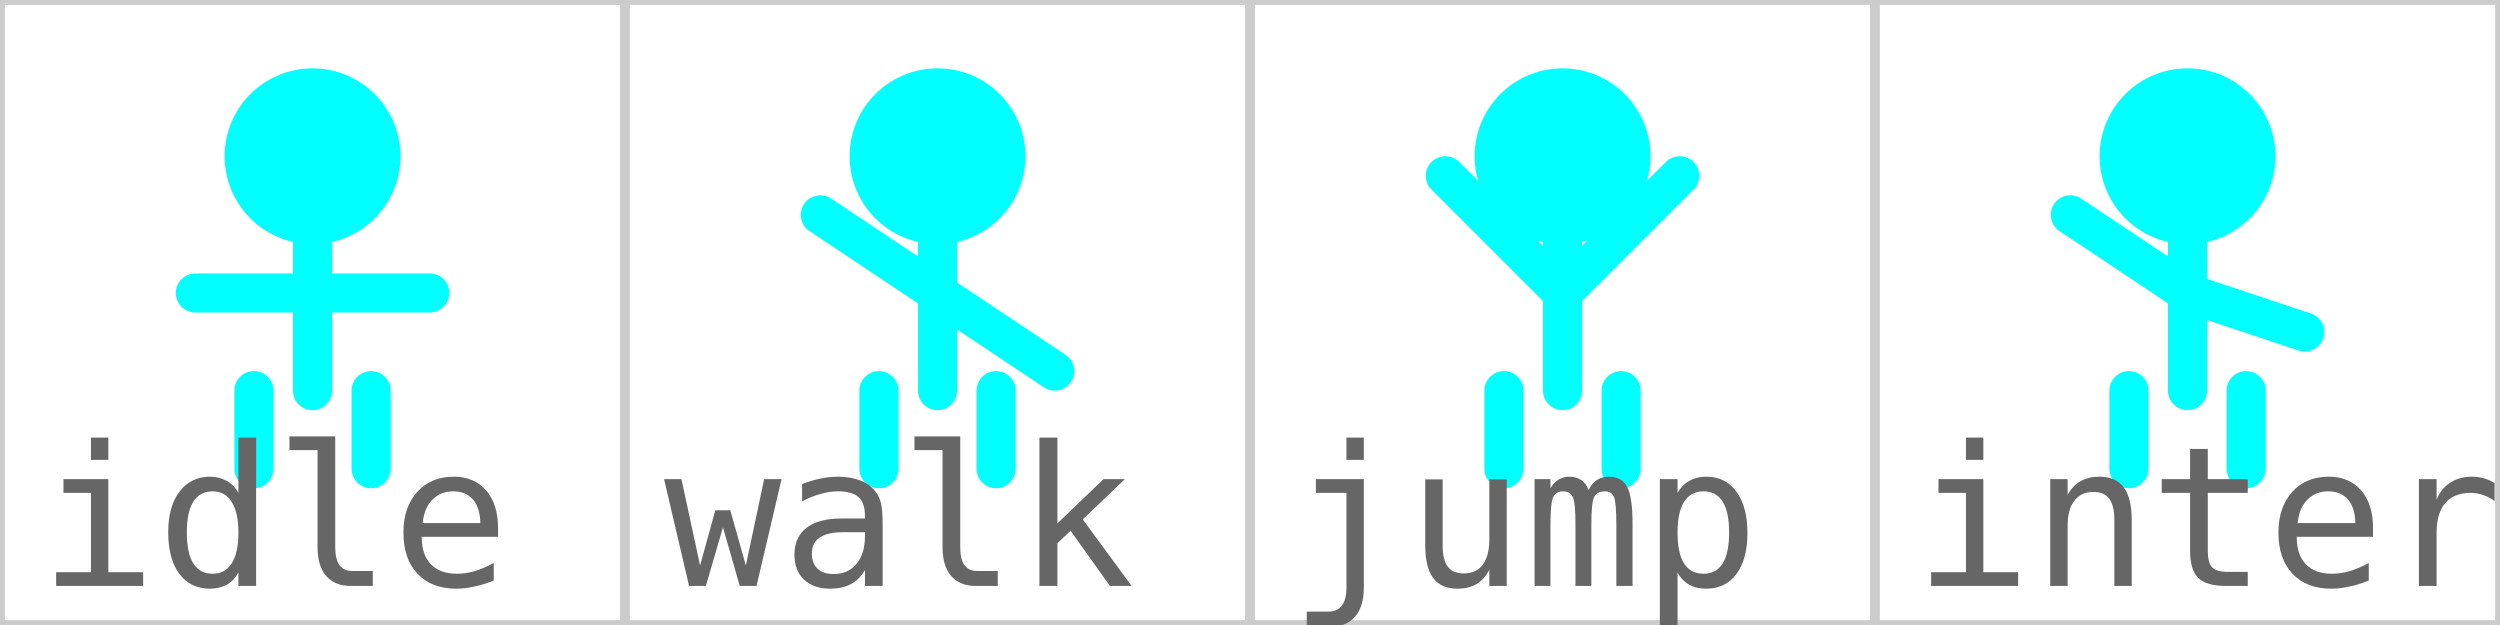
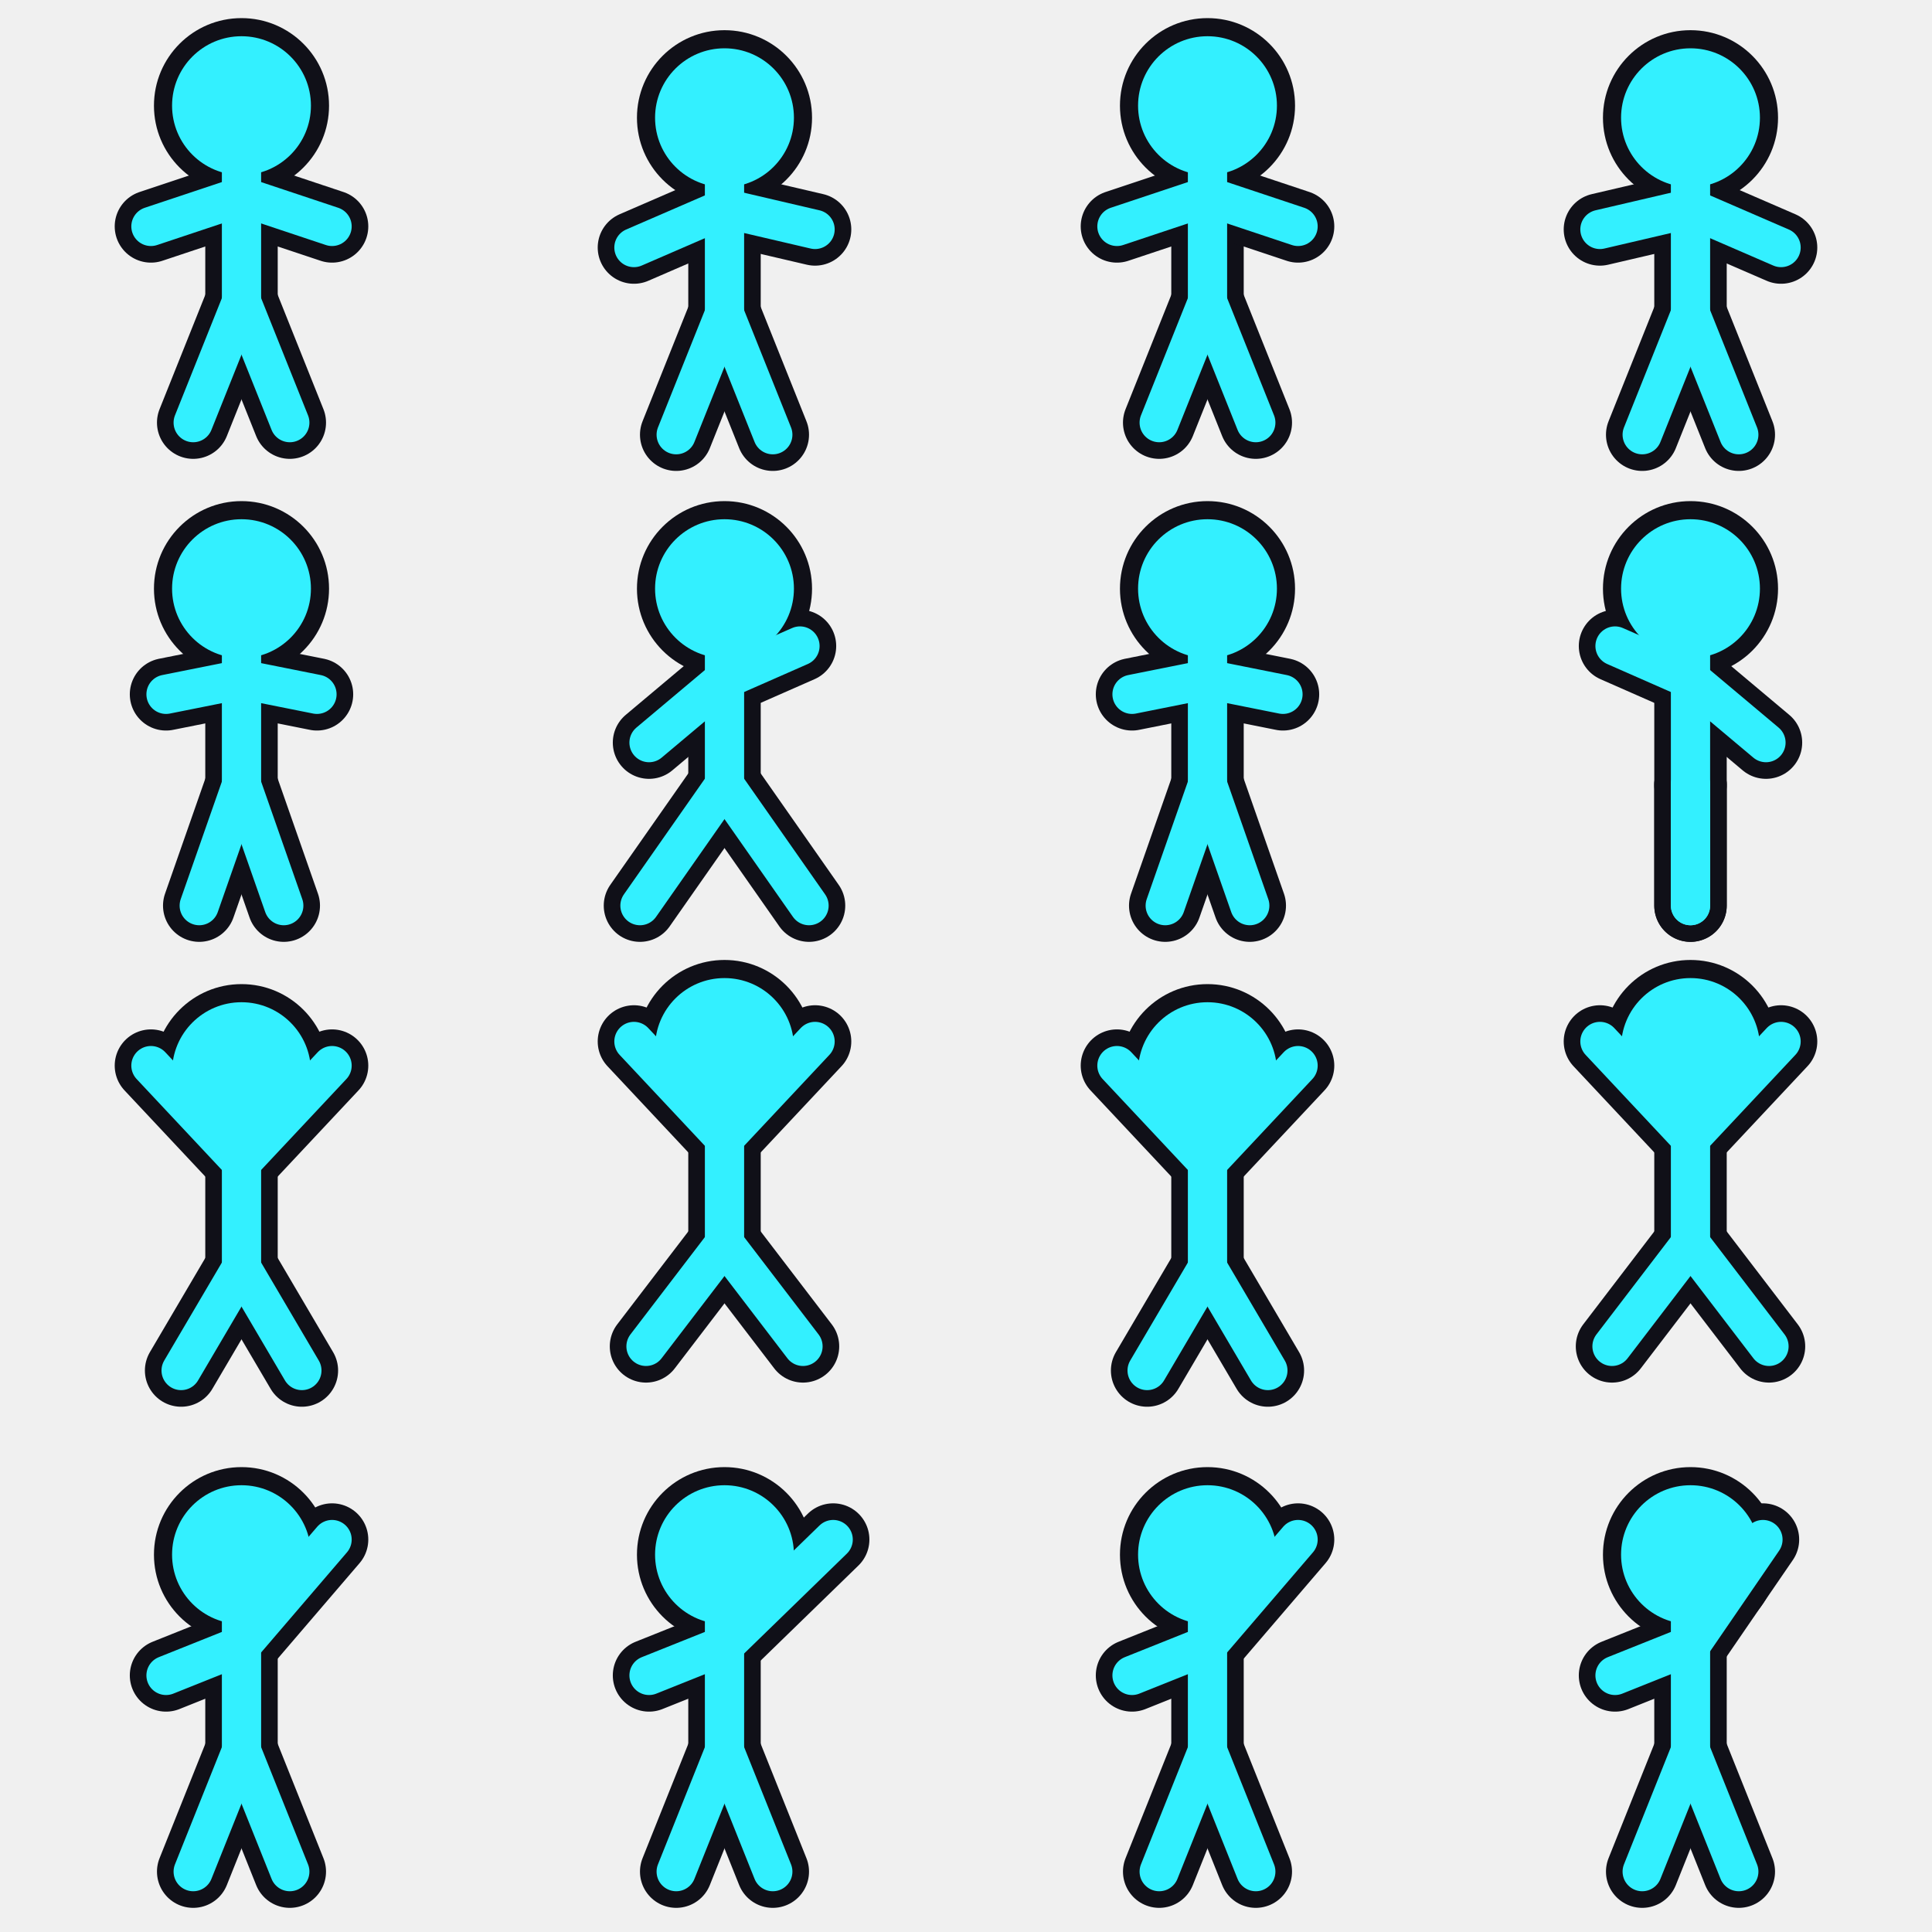
- <svg xmlns="http://www.w3.org/2000/svg" width="128" height="32" viewBox="0 0 128 32">
-   <defs>
-     <style>
-       text { font-family: monospace; font-size: 10px; fill: #666; }
-       .grid-line { stroke: #ddd; stroke-width: 0.5; }
-     </style>
-   </defs>
-   <rect width="128" height="32" fill="#f5f5f5" />
-   <line class="grid-line" x1="0" y1="0" x2="0" y2="32" />
-   <line class="grid-line" x1="32" y1="0" x2="32" y2="32" />
-   <line class="grid-line" x1="64" y1="0" x2="64" y2="32" />
-   <line class="grid-line" x1="96" y1="0" x2="96" y2="32" />
-   <line class="grid-line" x1="128" y1="0" x2="128" y2="32" />
-   <line class="grid-line" x1="0" y1="0" x2="128" y2="0" />
-   <line class="grid-line" x1="0" y1="32" x2="128" y2="32" />
-   <rect x="0" y="0" width="32" height="32" fill="white" stroke="#ccc" stroke-width="0.5" />
-   <g data-pose="idle">
-     <circle cx="16" cy="8" r="4" fill="#0ff" stroke="#0ff" stroke-width="1" />
-     <line x1="16" y1="12" x2="16" y2="20" stroke="#0ff" stroke-width="2" stroke-linecap="round" />
-     <line x1="10" y1="15" x2="22" y2="15" stroke="#0ff" stroke-width="2" stroke-linecap="round" />
-     <line x1="13" y1="20" x2="13" y2="24" stroke="#0ff" stroke-width="2" stroke-linecap="round" />
-     <line x1="19" y1="20" x2="19" y2="24" stroke="#0ff" stroke-width="2" stroke-linecap="round" />
-   </g>
-   <text x="2" y="30">idle</text>
-   <rect x="32" y="0" width="32" height="32" fill="white" stroke="#ccc" stroke-width="0.5" />
-   <g data-pose="walk">
-     <circle cx="48" cy="8" r="4" fill="#0ff" stroke="#0ff" stroke-width="1" />
-     <line x1="48" y1="12" x2="48" y2="20" stroke="#0ff" stroke-width="2" stroke-linecap="round" />
-     <line x1="42" y1="11" x2="48" y2="15" stroke="#0ff" stroke-width="2" stroke-linecap="round" />
-     <line x1="54" y1="19" x2="48" y2="15" stroke="#0ff" stroke-width="2" stroke-linecap="round" />
-     <line x1="45" y1="20" x2="45" y2="24" stroke="#0ff" stroke-width="2" stroke-linecap="round" />
-     <line x1="51" y1="20" x2="51" y2="24" stroke="#0ff" stroke-width="2" stroke-linecap="round" />
-   </g>
-   <text x="34" y="30">walk</text>
-   <rect x="64" y="0" width="32" height="32" fill="white" stroke="#ccc" stroke-width="0.5" />
-   <g data-pose="jump">
-     <circle cx="80" cy="8" r="4" fill="#0ff" stroke="#0ff" stroke-width="1" />
-     <line x1="80" y1="12" x2="80" y2="20" stroke="#0ff" stroke-width="2" stroke-linecap="round" />
-     <line x1="74" y1="9" x2="80" y2="15" stroke="#0ff" stroke-width="2" stroke-linecap="round" />
-     <line x1="86" y1="9" x2="80" y2="15" stroke="#0ff" stroke-width="2" stroke-linecap="round" />
-     <line x1="77" y1="20" x2="77" y2="24" stroke="#0ff" stroke-width="2" stroke-linecap="round" />
-     <line x1="83" y1="20" x2="83" y2="24" stroke="#0ff" stroke-width="2" stroke-linecap="round" />
-   </g>
-   <text x="66" y="30">jump</text>
-   <rect x="96" y="0" width="32" height="32" fill="white" stroke="#ccc" stroke-width="0.5" />
-   <g data-pose="interact">
-     <circle cx="112" cy="8" r="4" fill="#0ff" stroke="#0ff" stroke-width="1" />
-     <line x1="112" y1="12" x2="112" y2="20" stroke="#0ff" stroke-width="2" stroke-linecap="round" />
-     <line x1="106" y1="11" x2="112" y2="15" stroke="#0ff" stroke-width="2" stroke-linecap="round" />
-     <line x1="118" y1="17" x2="112" y2="15" stroke="#0ff" stroke-width="2" stroke-linecap="round" />
-     <line x1="109" y1="20" x2="109" y2="24" stroke="#0ff" stroke-width="2" stroke-linecap="round" />
-     <line x1="115" y1="20" x2="115" y2="24" stroke="#0ff" stroke-width="2" stroke-linecap="round" />
-   </g>
-   <text x="98" y="30">interact</text>
+ <svg xmlns="http://www.w3.org/2000/svg" width="128" height="128" viewBox="0 0 128 128">
+   <g>
+     <circle cx="16.0" cy="7.0" r="5.8" fill="#101018" />
+     <line x1="16.0" y1="11.0" x2="16.0" y2="20.0" stroke="#101018" stroke-width="4.80" stroke-linecap="round" />
+     <line x1="16.0" y1="13.0" x2="10.0" y2="15.0" stroke="#101018" stroke-width="4.80" stroke-linecap="round" />
+     <line x1="16.0" y1="13.0" x2="22.0" y2="15.0" stroke="#101018" stroke-width="4.80" stroke-linecap="round" />
+     <line x1="16.0" y1="20.0" x2="12.8" y2="28.0" stroke="#101018" stroke-width="4.80" stroke-linecap="round" />
+     <line x1="16.0" y1="20.0" x2="19.2" y2="28.0" stroke="#101018" stroke-width="4.80" stroke-linecap="round" />
+     <circle cx="16.0" cy="7.0" r="4.6" fill="#33F0FF" />
+     <line x1="16.0" y1="11.0" x2="16.0" y2="20.0" stroke="#33F0FF" stroke-width="2.60" stroke-linecap="round" />
+     <line x1="16.0" y1="13.0" x2="10.0" y2="15.0" stroke="#33F0FF" stroke-width="2.60" stroke-linecap="round" />
+     <line x1="16.0" y1="13.0" x2="22.0" y2="15.0" stroke="#33F0FF" stroke-width="2.60" stroke-linecap="round" />
+     <line x1="16.0" y1="20.0" x2="12.8" y2="28.0" stroke="#33F0FF" stroke-width="2.60" stroke-linecap="round" />
+     <line x1="16.0" y1="20.0" x2="19.2" y2="28.0" stroke="#33F0FF" stroke-width="2.60" stroke-linecap="round" />
+   </g>
+   <g>
+     <circle cx="48.0" cy="7.8" r="5.8" fill="#101018" />
+     <line x1="48.0" y1="11.8" x2="48.0" y2="20.8" stroke="#101018" stroke-width="4.80" stroke-linecap="round" />
+     <line x1="48.0" y1="13.8" x2="42.0" y2="16.4" stroke="#101018" stroke-width="4.80" stroke-linecap="round" />
+     <line x1="48.0" y1="13.8" x2="54.0" y2="15.2" stroke="#101018" stroke-width="4.80" stroke-linecap="round" />
+     <line x1="48.0" y1="20.8" x2="44.8" y2="28.8" stroke="#101018" stroke-width="4.80" stroke-linecap="round" />
+     <line x1="48.0" y1="20.8" x2="51.2" y2="28.8" stroke="#101018" stroke-width="4.80" stroke-linecap="round" />
+     <circle cx="48.0" cy="7.8" r="4.6" fill="#33F0FF" />
+     <line x1="48.0" y1="11.8" x2="48.0" y2="20.8" stroke="#33F0FF" stroke-width="2.60" stroke-linecap="round" />
+     <line x1="48.0" y1="13.8" x2="42.0" y2="16.4" stroke="#33F0FF" stroke-width="2.60" stroke-linecap="round" />
+     <line x1="48.0" y1="13.8" x2="54.0" y2="15.2" stroke="#33F0FF" stroke-width="2.60" stroke-linecap="round" />
+     <line x1="48.0" y1="20.8" x2="44.8" y2="28.8" stroke="#33F0FF" stroke-width="2.60" stroke-linecap="round" />
+     <line x1="48.0" y1="20.8" x2="51.2" y2="28.8" stroke="#33F0FF" stroke-width="2.60" stroke-linecap="round" />
+   </g>
+   <g>
+     <circle cx="80.0" cy="7.0" r="5.8" fill="#101018" />
+     <line x1="80.0" y1="11.0" x2="80.0" y2="20.0" stroke="#101018" stroke-width="4.80" stroke-linecap="round" />
+     <line x1="80.0" y1="13.0" x2="74.0" y2="15.0" stroke="#101018" stroke-width="4.80" stroke-linecap="round" />
+     <line x1="80.0" y1="13.0" x2="86.0" y2="15.0" stroke="#101018" stroke-width="4.80" stroke-linecap="round" />
+     <line x1="80.0" y1="20.0" x2="76.8" y2="28.0" stroke="#101018" stroke-width="4.80" stroke-linecap="round" />
+     <line x1="80.0" y1="20.0" x2="83.2" y2="28.0" stroke="#101018" stroke-width="4.80" stroke-linecap="round" />
+     <circle cx="80.0" cy="7.0" r="4.6" fill="#33F0FF" />
+     <line x1="80.0" y1="11.0" x2="80.0" y2="20.0" stroke="#33F0FF" stroke-width="2.60" stroke-linecap="round" />
+     <line x1="80.0" y1="13.0" x2="74.0" y2="15.0" stroke="#33F0FF" stroke-width="2.60" stroke-linecap="round" />
+     <line x1="80.0" y1="13.0" x2="86.0" y2="15.0" stroke="#33F0FF" stroke-width="2.60" stroke-linecap="round" />
+     <line x1="80.0" y1="20.0" x2="76.8" y2="28.0" stroke="#33F0FF" stroke-width="2.60" stroke-linecap="round" />
+     <line x1="80.0" y1="20.0" x2="83.2" y2="28.0" stroke="#33F0FF" stroke-width="2.60" stroke-linecap="round" />
+   </g>
+   <g>
+     <circle cx="112.0" cy="7.8" r="5.8" fill="#101018" />
+     <line x1="112.0" y1="11.8" x2="112.0" y2="20.8" stroke="#101018" stroke-width="4.80" stroke-linecap="round" />
+     <line x1="112.0" y1="13.8" x2="106.0" y2="15.2" stroke="#101018" stroke-width="4.80" stroke-linecap="round" />
+     <line x1="112.0" y1="13.8" x2="118.0" y2="16.4" stroke="#101018" stroke-width="4.80" stroke-linecap="round" />
+     <line x1="112.0" y1="20.8" x2="108.8" y2="28.8" stroke="#101018" stroke-width="4.80" stroke-linecap="round" />
+     <line x1="112.0" y1="20.8" x2="115.2" y2="28.8" stroke="#101018" stroke-width="4.80" stroke-linecap="round" />
+     <circle cx="112.0" cy="7.8" r="4.6" fill="#33F0FF" />
+     <line x1="112.0" y1="11.8" x2="112.0" y2="20.8" stroke="#33F0FF" stroke-width="2.60" stroke-linecap="round" />
+     <line x1="112.0" y1="13.8" x2="106.0" y2="15.2" stroke="#33F0FF" stroke-width="2.60" stroke-linecap="round" />
+     <line x1="112.0" y1="13.8" x2="118.0" y2="16.4" stroke="#33F0FF" stroke-width="2.60" stroke-linecap="round" />
+     <line x1="112.0" y1="20.8" x2="108.8" y2="28.8" stroke="#33F0FF" stroke-width="2.60" stroke-linecap="round" />
+     <line x1="112.0" y1="20.8" x2="115.2" y2="28.8" stroke="#33F0FF" stroke-width="2.60" stroke-linecap="round" />
+   </g>
+   <g>
+     <circle cx="16.0" cy="39.0" r="5.8" fill="#101018" />
+     <line x1="16.0" y1="43.0" x2="16.0" y2="52.0" stroke="#101018" stroke-width="4.80" stroke-linecap="round" />
+     <line x1="16.0" y1="45.0" x2="11.0" y2="46.0" stroke="#101018" stroke-width="4.80" stroke-linecap="round" />
+     <line x1="16.0" y1="45.0" x2="21.0" y2="46.0" stroke="#101018" stroke-width="4.80" stroke-linecap="round" />
+     <line x1="16.0" y1="52.0" x2="13.2" y2="60.0" stroke="#101018" stroke-width="4.80" stroke-linecap="round" />
+     <line x1="16.0" y1="52.0" x2="18.8" y2="60.0" stroke="#101018" stroke-width="4.80" stroke-linecap="round" />
+     <circle cx="16.0" cy="39.0" r="4.6" fill="#33F0FF" />
+     <line x1="16.0" y1="43.0" x2="16.0" y2="52.0" stroke="#33F0FF" stroke-width="2.60" stroke-linecap="round" />
+     <line x1="16.0" y1="45.0" x2="11.0" y2="46.0" stroke="#33F0FF" stroke-width="2.60" stroke-linecap="round" />
+     <line x1="16.0" y1="45.0" x2="21.0" y2="46.0" stroke="#33F0FF" stroke-width="2.60" stroke-linecap="round" />
+     <line x1="16.0" y1="52.0" x2="13.2" y2="60.0" stroke="#33F0FF" stroke-width="2.60" stroke-linecap="round" />
+     <line x1="16.0" y1="52.0" x2="18.8" y2="60.0" stroke="#33F0FF" stroke-width="2.60" stroke-linecap="round" />
+   </g>
+   <g>
+     <circle cx="48.0" cy="39.0" r="5.8" fill="#101018" />
+     <line x1="48.0" y1="43.0" x2="48.0" y2="52.0" stroke="#101018" stroke-width="4.80" stroke-linecap="round" />
+     <line x1="48.0" y1="45.0" x2="43.0" y2="49.2" stroke="#101018" stroke-width="4.80" stroke-linecap="round" />
+     <line x1="48.0" y1="45.0" x2="53.0" y2="42.8" stroke="#101018" stroke-width="4.80" stroke-linecap="round" />
+     <line x1="48.0" y1="52.0" x2="42.4" y2="60.0" stroke="#101018" stroke-width="4.80" stroke-linecap="round" />
+     <line x1="48.0" y1="52.0" x2="53.6" y2="60.0" stroke="#101018" stroke-width="4.80" stroke-linecap="round" />
+     <circle cx="48.0" cy="39.0" r="4.6" fill="#33F0FF" />
+     <line x1="48.0" y1="43.0" x2="48.0" y2="52.0" stroke="#33F0FF" stroke-width="2.60" stroke-linecap="round" />
+     <line x1="48.0" y1="45.0" x2="43.0" y2="49.2" stroke="#33F0FF" stroke-width="2.60" stroke-linecap="round" />
+     <line x1="48.0" y1="45.0" x2="53.0" y2="42.8" stroke="#33F0FF" stroke-width="2.60" stroke-linecap="round" />
+     <line x1="48.0" y1="52.0" x2="42.4" y2="60.0" stroke="#33F0FF" stroke-width="2.60" stroke-linecap="round" />
+     <line x1="48.0" y1="52.0" x2="53.6" y2="60.0" stroke="#33F0FF" stroke-width="2.60" stroke-linecap="round" />
+   </g>
+   <g>
+     <circle cx="80.0" cy="39.0" r="5.8" fill="#101018" />
+     <line x1="80.0" y1="43.0" x2="80.0" y2="52.0" stroke="#101018" stroke-width="4.80" stroke-linecap="round" />
+     <line x1="80.0" y1="45.0" x2="75.0" y2="46.0" stroke="#101018" stroke-width="4.80" stroke-linecap="round" />
+     <line x1="80.0" y1="45.0" x2="85.0" y2="46.0" stroke="#101018" stroke-width="4.80" stroke-linecap="round" />
+     <line x1="80.0" y1="52.0" x2="77.2" y2="60.0" stroke="#101018" stroke-width="4.80" stroke-linecap="round" />
+     <line x1="80.0" y1="52.0" x2="82.8" y2="60.0" stroke="#101018" stroke-width="4.80" stroke-linecap="round" />
+     <circle cx="80.0" cy="39.0" r="4.6" fill="#33F0FF" />
+     <line x1="80.0" y1="43.0" x2="80.0" y2="52.0" stroke="#33F0FF" stroke-width="2.60" stroke-linecap="round" />
+     <line x1="80.0" y1="45.0" x2="75.0" y2="46.0" stroke="#33F0FF" stroke-width="2.60" stroke-linecap="round" />
+     <line x1="80.0" y1="45.0" x2="85.0" y2="46.0" stroke="#33F0FF" stroke-width="2.60" stroke-linecap="round" />
+     <line x1="80.0" y1="52.0" x2="77.2" y2="60.0" stroke="#33F0FF" stroke-width="2.60" stroke-linecap="round" />
+     <line x1="80.0" y1="52.0" x2="82.8" y2="60.0" stroke="#33F0FF" stroke-width="2.60" stroke-linecap="round" />
+   </g>
+   <g>
+     <circle cx="112.0" cy="39.0" r="5.8" fill="#101018" />
+     <line x1="112.0" y1="43.0" x2="112.0" y2="52.0" stroke="#101018" stroke-width="4.80" stroke-linecap="round" />
+     <line x1="112.0" y1="45.0" x2="107.0" y2="42.8" stroke="#101018" stroke-width="4.80" stroke-linecap="round" />
+     <line x1="112.0" y1="45.0" x2="117.0" y2="49.2" stroke="#101018" stroke-width="4.80" stroke-linecap="round" />
+     <line x1="112.0" y1="52.0" x2="112.0" y2="60.0" stroke="#101018" stroke-width="4.80" stroke-linecap="round" />
+     <line x1="112.0" y1="52.0" x2="112.0" y2="60.0" stroke="#101018" stroke-width="4.80" stroke-linecap="round" />
+     <circle cx="112.0" cy="39.0" r="4.6" fill="#33F0FF" />
+     <line x1="112.0" y1="43.0" x2="112.0" y2="52.0" stroke="#33F0FF" stroke-width="2.60" stroke-linecap="round" />
+     <line x1="112.0" y1="45.0" x2="107.0" y2="42.8" stroke="#33F0FF" stroke-width="2.60" stroke-linecap="round" />
+     <line x1="112.0" y1="45.0" x2="117.0" y2="49.2" stroke="#33F0FF" stroke-width="2.60" stroke-linecap="round" />
+     <line x1="112.0" y1="52.0" x2="112.0" y2="60.0" stroke="#33F0FF" stroke-width="2.60" stroke-linecap="round" />
+     <line x1="112.0" y1="52.0" x2="112.0" y2="60.0" stroke="#33F0FF" stroke-width="2.60" stroke-linecap="round" />
+   </g>
+   <g>
+     <circle cx="16.0" cy="71.0" r="5.8" fill="#101018" />
+     <line x1="16.0" y1="75.0" x2="16.0" y2="84.0" stroke="#101018" stroke-width="4.80" stroke-linecap="round" />
+     <line x1="16.0" y1="77.0" x2="10.0" y2="70.6" stroke="#101018" stroke-width="4.80" stroke-linecap="round" />
+     <line x1="16.0" y1="77.0" x2="22.0" y2="70.6" stroke="#101018" stroke-width="4.80" stroke-linecap="round" />
+     <line x1="16.0" y1="84.0" x2="12.0" y2="90.8" stroke="#101018" stroke-width="4.80" stroke-linecap="round" />
+     <line x1="16.0" y1="84.0" x2="20.0" y2="90.8" stroke="#101018" stroke-width="4.80" stroke-linecap="round" />
+     <circle cx="16.0" cy="71.0" r="4.6" fill="#33F0FF" />
+     <line x1="16.0" y1="75.0" x2="16.0" y2="84.0" stroke="#33F0FF" stroke-width="2.60" stroke-linecap="round" />
+     <line x1="16.0" y1="77.0" x2="10.0" y2="70.6" stroke="#33F0FF" stroke-width="2.60" stroke-linecap="round" />
+     <line x1="16.0" y1="77.0" x2="22.0" y2="70.6" stroke="#33F0FF" stroke-width="2.60" stroke-linecap="round" />
+     <line x1="16.0" y1="84.0" x2="12.0" y2="90.8" stroke="#33F0FF" stroke-width="2.60" stroke-linecap="round" />
+     <line x1="16.0" y1="84.0" x2="20.0" y2="90.8" stroke="#33F0FF" stroke-width="2.60" stroke-linecap="round" />
+   </g>
+   <g>
+     <circle cx="48.0" cy="69.4" r="5.8" fill="#101018" />
+     <line x1="48.0" y1="73.4" x2="48.0" y2="82.4" stroke="#101018" stroke-width="4.80" stroke-linecap="round" />
+     <line x1="48.0" y1="75.4" x2="42.0" y2="69.0" stroke="#101018" stroke-width="4.80" stroke-linecap="round" />
+     <line x1="48.0" y1="75.4" x2="54.0" y2="69.0" stroke="#101018" stroke-width="4.80" stroke-linecap="round" />
+     <line x1="48.0" y1="82.4" x2="42.8" y2="89.2" stroke="#101018" stroke-width="4.80" stroke-linecap="round" />
+     <line x1="48.0" y1="82.4" x2="53.2" y2="89.2" stroke="#101018" stroke-width="4.80" stroke-linecap="round" />
+     <circle cx="48.0" cy="69.4" r="4.6" fill="#33F0FF" />
+     <line x1="48.0" y1="73.4" x2="48.0" y2="82.4" stroke="#33F0FF" stroke-width="2.60" stroke-linecap="round" />
+     <line x1="48.0" y1="75.4" x2="42.0" y2="69.0" stroke="#33F0FF" stroke-width="2.60" stroke-linecap="round" />
+     <line x1="48.0" y1="75.4" x2="54.0" y2="69.0" stroke="#33F0FF" stroke-width="2.60" stroke-linecap="round" />
+     <line x1="48.0" y1="82.4" x2="42.8" y2="89.2" stroke="#33F0FF" stroke-width="2.60" stroke-linecap="round" />
+     <line x1="48.0" y1="82.4" x2="53.2" y2="89.2" stroke="#33F0FF" stroke-width="2.60" stroke-linecap="round" />
+   </g>
+   <g>
+     <circle cx="80.0" cy="71.0" r="5.8" fill="#101018" />
+     <line x1="80.0" y1="75.0" x2="80.0" y2="84.0" stroke="#101018" stroke-width="4.80" stroke-linecap="round" />
+     <line x1="80.0" y1="77.0" x2="74.0" y2="70.6" stroke="#101018" stroke-width="4.80" stroke-linecap="round" />
+     <line x1="80.0" y1="77.0" x2="86.0" y2="70.6" stroke="#101018" stroke-width="4.80" stroke-linecap="round" />
+     <line x1="80.0" y1="84.0" x2="76.0" y2="90.8" stroke="#101018" stroke-width="4.80" stroke-linecap="round" />
+     <line x1="80.0" y1="84.0" x2="84.0" y2="90.8" stroke="#101018" stroke-width="4.80" stroke-linecap="round" />
+     <circle cx="80.0" cy="71.0" r="4.6" fill="#33F0FF" />
+     <line x1="80.0" y1="75.0" x2="80.0" y2="84.0" stroke="#33F0FF" stroke-width="2.60" stroke-linecap="round" />
+     <line x1="80.0" y1="77.0" x2="74.0" y2="70.6" stroke="#33F0FF" stroke-width="2.60" stroke-linecap="round" />
+     <line x1="80.0" y1="77.0" x2="86.0" y2="70.6" stroke="#33F0FF" stroke-width="2.60" stroke-linecap="round" />
+     <line x1="80.0" y1="84.0" x2="76.0" y2="90.8" stroke="#33F0FF" stroke-width="2.60" stroke-linecap="round" />
+     <line x1="80.0" y1="84.0" x2="84.0" y2="90.8" stroke="#33F0FF" stroke-width="2.60" stroke-linecap="round" />
+   </g>
+   <g>
+     <circle cx="112.0" cy="69.4" r="5.8" fill="#101018" />
+     <line x1="112.0" y1="73.4" x2="112.0" y2="82.4" stroke="#101018" stroke-width="4.80" stroke-linecap="round" />
+     <line x1="112.0" y1="75.4" x2="106.0" y2="69.0" stroke="#101018" stroke-width="4.80" stroke-linecap="round" />
+     <line x1="112.0" y1="75.4" x2="118.0" y2="69.0" stroke="#101018" stroke-width="4.80" stroke-linecap="round" />
+     <line x1="112.0" y1="82.4" x2="106.8" y2="89.2" stroke="#101018" stroke-width="4.80" stroke-linecap="round" />
+     <line x1="112.0" y1="82.4" x2="117.2" y2="89.2" stroke="#101018" stroke-width="4.80" stroke-linecap="round" />
+     <circle cx="112.0" cy="69.4" r="4.6" fill="#33F0FF" />
+     <line x1="112.0" y1="73.4" x2="112.0" y2="82.4" stroke="#33F0FF" stroke-width="2.60" stroke-linecap="round" />
+     <line x1="112.0" y1="75.4" x2="106.0" y2="69.0" stroke="#33F0FF" stroke-width="2.60" stroke-linecap="round" />
+     <line x1="112.0" y1="75.4" x2="118.0" y2="69.0" stroke="#33F0FF" stroke-width="2.60" stroke-linecap="round" />
+     <line x1="112.0" y1="82.4" x2="106.8" y2="89.2" stroke="#33F0FF" stroke-width="2.60" stroke-linecap="round" />
+     <line x1="112.0" y1="82.4" x2="117.2" y2="89.2" stroke="#33F0FF" stroke-width="2.60" stroke-linecap="round" />
+   </g>
+   <g>
+     <circle cx="16.0" cy="103.0" r="5.8" fill="#101018" />
+     <line x1="16.0" y1="107.0" x2="16.0" y2="116.0" stroke="#101018" stroke-width="4.80" stroke-linecap="round" />
+     <line x1="16.0" y1="109.0" x2="11.0" y2="111.0" stroke="#101018" stroke-width="4.80" stroke-linecap="round" />
+     <line x1="16.0" y1="109.0" x2="22.0" y2="102.0" stroke="#101018" stroke-width="4.80" stroke-linecap="round" />
+     <line x1="16.0" y1="116.0" x2="12.8" y2="124.0" stroke="#101018" stroke-width="4.80" stroke-linecap="round" />
+     <line x1="16.0" y1="116.0" x2="19.2" y2="124.0" stroke="#101018" stroke-width="4.80" stroke-linecap="round" />
+     <circle cx="16.0" cy="103.0" r="4.6" fill="#33F0FF" />
+     <line x1="16.0" y1="107.0" x2="16.0" y2="116.0" stroke="#33F0FF" stroke-width="2.60" stroke-linecap="round" />
+     <line x1="16.0" y1="109.0" x2="11.0" y2="111.0" stroke="#33F0FF" stroke-width="2.60" stroke-linecap="round" />
+     <line x1="16.0" y1="109.0" x2="22.0" y2="102.0" stroke="#33F0FF" stroke-width="2.60" stroke-linecap="round" />
+     <line x1="16.0" y1="116.0" x2="12.8" y2="124.0" stroke="#33F0FF" stroke-width="2.60" stroke-linecap="round" />
+     <line x1="16.0" y1="116.0" x2="19.2" y2="124.0" stroke="#33F0FF" stroke-width="2.60" stroke-linecap="round" />
+   </g>
+   <g>
+     <circle cx="48.0" cy="103.0" r="5.8" fill="#101018" />
+     <line x1="48.0" y1="107.0" x2="48.0" y2="116.0" stroke="#101018" stroke-width="4.80" stroke-linecap="round" />
+     <line x1="48.0" y1="109.0" x2="43.0" y2="111.0" stroke="#101018" stroke-width="4.80" stroke-linecap="round" />
+     <line x1="48.0" y1="109.0" x2="55.2" y2="102.0" stroke="#101018" stroke-width="4.80" stroke-linecap="round" />
+     <line x1="48.0" y1="116.0" x2="44.8" y2="124.0" stroke="#101018" stroke-width="4.80" stroke-linecap="round" />
+     <line x1="48.0" y1="116.0" x2="51.2" y2="124.0" stroke="#101018" stroke-width="4.80" stroke-linecap="round" />
+     <circle cx="48.0" cy="103.0" r="4.6" fill="#33F0FF" />
+     <line x1="48.0" y1="107.0" x2="48.0" y2="116.0" stroke="#33F0FF" stroke-width="2.60" stroke-linecap="round" />
+     <line x1="48.0" y1="109.0" x2="43.0" y2="111.0" stroke="#33F0FF" stroke-width="2.60" stroke-linecap="round" />
+     <line x1="48.0" y1="109.0" x2="55.2" y2="102.0" stroke="#33F0FF" stroke-width="2.60" stroke-linecap="round" />
+     <line x1="48.0" y1="116.0" x2="44.8" y2="124.0" stroke="#33F0FF" stroke-width="2.60" stroke-linecap="round" />
+     <line x1="48.0" y1="116.0" x2="51.2" y2="124.0" stroke="#33F0FF" stroke-width="2.60" stroke-linecap="round" />
+   </g>
+   <g>
+     <circle cx="80.0" cy="103.0" r="5.8" fill="#101018" />
+     <line x1="80.0" y1="107.0" x2="80.0" y2="116.0" stroke="#101018" stroke-width="4.80" stroke-linecap="round" />
+     <line x1="80.0" y1="109.0" x2="75.0" y2="111.0" stroke="#101018" stroke-width="4.80" stroke-linecap="round" />
+     <line x1="80.0" y1="109.0" x2="86.0" y2="102.0" stroke="#101018" stroke-width="4.80" stroke-linecap="round" />
+     <line x1="80.0" y1="116.0" x2="76.8" y2="124.0" stroke="#101018" stroke-width="4.80" stroke-linecap="round" />
+     <line x1="80.0" y1="116.0" x2="83.2" y2="124.0" stroke="#101018" stroke-width="4.80" stroke-linecap="round" />
+     <circle cx="80.0" cy="103.0" r="4.6" fill="#33F0FF" />
+     <line x1="80.0" y1="107.0" x2="80.0" y2="116.0" stroke="#33F0FF" stroke-width="2.60" stroke-linecap="round" />
+     <line x1="80.0" y1="109.0" x2="75.0" y2="111.0" stroke="#33F0FF" stroke-width="2.60" stroke-linecap="round" />
+     <line x1="80.0" y1="109.0" x2="86.0" y2="102.0" stroke="#33F0FF" stroke-width="2.60" stroke-linecap="round" />
+     <line x1="80.0" y1="116.0" x2="76.8" y2="124.0" stroke="#33F0FF" stroke-width="2.60" stroke-linecap="round" />
+     <line x1="80.0" y1="116.0" x2="83.2" y2="124.0" stroke="#33F0FF" stroke-width="2.60" stroke-linecap="round" />
+   </g>
+   <g>
+     <circle cx="112.0" cy="103.0" r="5.8" fill="#101018" />
+     <line x1="112.0" y1="107.0" x2="112.0" y2="116.0" stroke="#101018" stroke-width="4.80" stroke-linecap="round" />
+     <line x1="112.0" y1="109.0" x2="107.0" y2="111.0" stroke="#101018" stroke-width="4.80" stroke-linecap="round" />
+     <line x1="112.0" y1="109.0" x2="116.8" y2="102.0" stroke="#101018" stroke-width="4.80" stroke-linecap="round" />
+     <line x1="112.0" y1="116.0" x2="108.8" y2="124.0" stroke="#101018" stroke-width="4.80" stroke-linecap="round" />
+     <line x1="112.0" y1="116.0" x2="115.2" y2="124.0" stroke="#101018" stroke-width="4.80" stroke-linecap="round" />
+     <circle cx="112.0" cy="103.0" r="4.6" fill="#33F0FF" />
+     <line x1="112.0" y1="107.0" x2="112.0" y2="116.0" stroke="#33F0FF" stroke-width="2.60" stroke-linecap="round" />
+     <line x1="112.0" y1="109.0" x2="107.0" y2="111.0" stroke="#33F0FF" stroke-width="2.60" stroke-linecap="round" />
+     <line x1="112.0" y1="109.0" x2="116.8" y2="102.0" stroke="#33F0FF" stroke-width="2.60" stroke-linecap="round" />
+     <line x1="112.0" y1="116.0" x2="108.8" y2="124.0" stroke="#33F0FF" stroke-width="2.60" stroke-linecap="round" />
+     <line x1="112.0" y1="116.0" x2="115.2" y2="124.0" stroke="#33F0FF" stroke-width="2.60" stroke-linecap="round" />
+   </g>
</svg>
